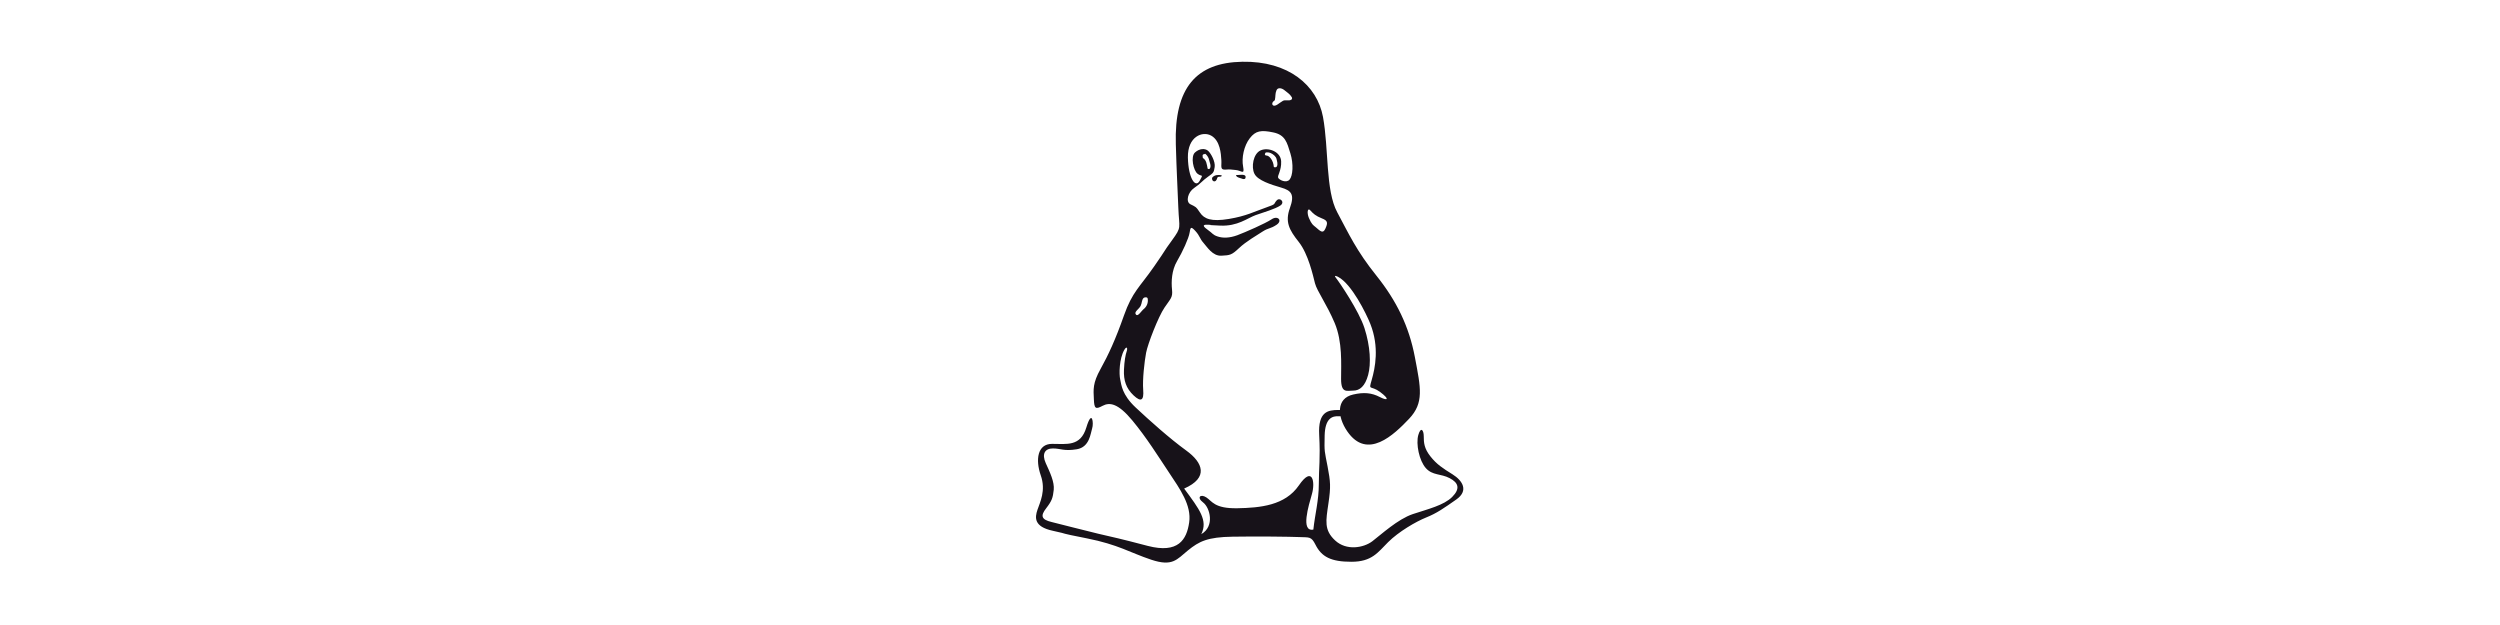
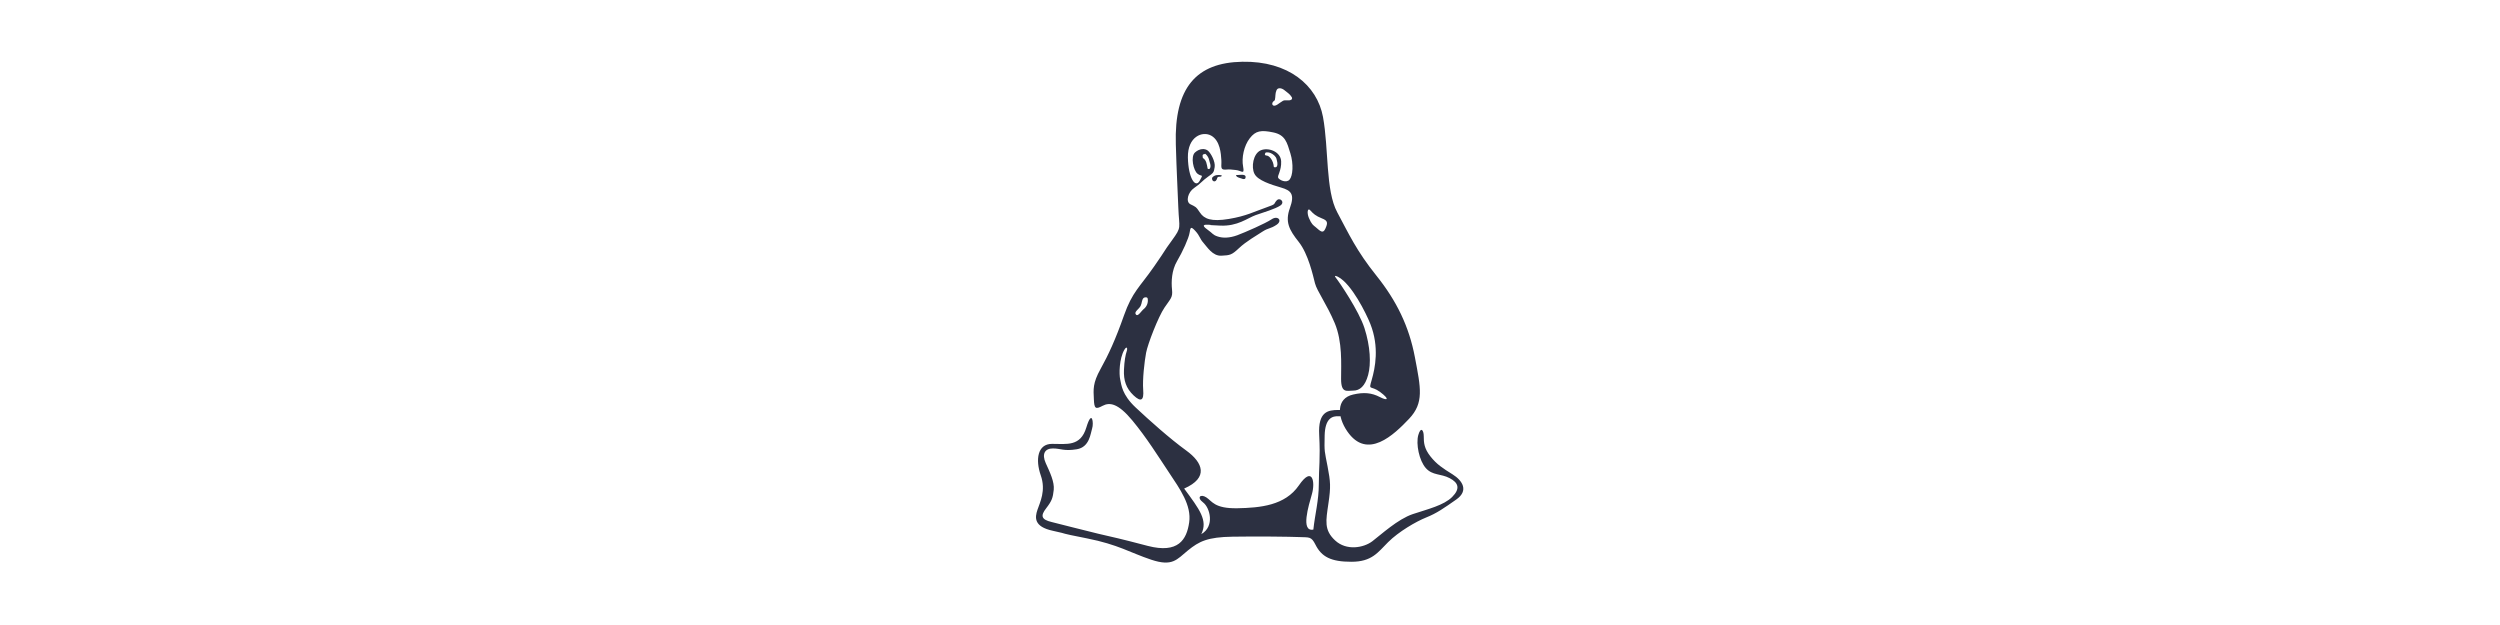
<svg xmlns="http://www.w3.org/2000/svg" width="200px" height="50px" viewBox="0 0 200 50" version="1.1">
  <defs />
  <g id="git.com" stroke="none" stroke-width="1" fill="none" fill-rule="evenodd">
-     <g id="linux" fill-rule="nonzero" fill="#171219">
+     <g id="linux" fill-rule="nonzero" fill="#2C3041">
      <path d="M94.066,11.557 C93.929,7.012 95.701,5.006 99.383,4.94 C103.061,4.869 105.366,6.809 105.839,9.353 C106.306,11.893 106.037,15.24 106.976,16.977 C107.911,18.719 108.51,20.055 110.12,22.061 C111.725,24.067 112.726,26.109 113.193,28.587 C113.665,31.061 113.93,32.229 112.726,33.504 C111.522,34.773 109.384,36.846 107.779,34.504 C106.972,33.331 106.885,31.873 108.246,31.564 C109.115,31.36 109.74,31.427 110.385,31.762 C111.035,32.097 111.187,31.939 110.41,31.36 C109.628,30.781 109.47,31.315 109.74,30.38 C110.009,29.445 110.359,27.764 109.628,25.916 C109.288,25.062 108.135,22.726 107.053,22.152 C106.956,22.096 106.672,21.98 106.865,22.218 C107.154,22.579 108.714,24.874 109.155,26.241 C109.628,27.709 109.694,29.11 109.45,29.999 C109.207,30.893 108.78,31.248 108.267,31.248 C107.754,31.248 107.287,31.492 107.287,30.314 C107.287,29.131 107.409,27.348 106.774,25.839 C106.139,24.336 105.367,23.3 105.199,22.665 C105.037,22.03 104.666,20.323 103.899,19.353 C103.127,18.383 102.792,17.748 103.193,16.641 C103.594,15.539 103.294,15.24 102.492,15.006 C101.69,14.772 100.618,14.437 100.354,13.899 C100.085,13.366 100.252,12.294 100.852,12.03 C101.456,11.761 102.456,12.126 102.492,12.898 C102.528,13.665 102.157,14.067 102.259,14.234 C102.36,14.402 102.893,14.671 103.163,14.371 C103.427,14.067 103.498,13.132 103.229,12.263 C102.959,11.395 102.827,10.791 101.857,10.592 C100.887,10.389 100.45,10.455 99.983,11.06 C99.516,11.659 99.313,12.629 99.45,13.335 C99.582,14.036 99.313,13.635 98.846,13.599 C98.378,13.568 98.51,13.533 98.043,13.568 C97.576,13.599 97.743,13.299 97.708,12.796 C97.677,12.294 97.611,11.258 96.905,10.856 C96.204,10.455 95.001,10.923 95.031,12.599 C95.067,14.27 95.635,15.072 95.971,14.468 C96.306,13.868 96.138,14.168 95.803,13.899 C95.468,13.635 95.234,12.527 95.6,12.197 C95.971,11.862 96.402,11.862 96.641,12.06 C96.875,12.263 97.241,12.934 97.174,13.366 C97.108,13.802 97.073,13.833 96.641,14.137 C96.204,14.437 96.037,14.706 95.534,15.036 C95.031,15.372 94.833,16.144 95.235,16.342 C95.636,16.545 95.671,16.509 96.001,17.012 C96.337,17.515 96.905,17.749 98.312,17.515 C99.714,17.282 100.293,16.946 101.355,16.575 C102.127,16.311 101.857,16.342 102.127,16.042 C102.391,15.743 102.828,16.174 102.426,16.443 C102.025,16.713 101.121,16.977 100.451,17.21 C99.785,17.449 99.013,18.115 97.611,18.048 C96.205,17.982 97.175,18.013 96.738,17.982 C96.306,17.947 96.103,18.013 96.57,18.348 C97.043,18.683 97.007,18.785 97.408,18.917 C97.81,19.054 98.343,19.054 98.983,18.82 C99.618,18.582 101.223,17.881 101.726,17.546 C102.223,17.21 102.624,17.647 102.127,17.982 C101.624,18.317 101.487,18.216 101.02,18.516 C100.552,18.82 99.684,19.318 99.115,19.856 C98.546,20.39 98.414,20.425 97.708,20.456 C97.007,20.491 96.571,19.755 96.271,19.42 C95.971,19.084 96.001,18.887 95.636,18.485 C95.27,18.084 95.235,18.18 95.168,18.617 C95.102,19.054 94.6,20.156 94.163,20.892 C93.731,21.629 93.695,22.533 93.762,23.168 C93.828,23.803 93.66,23.869 93.162,24.605 C92.66,25.342 91.821,27.515 91.689,28.216 C91.557,28.917 91.39,30.36 91.456,31.193 C91.522,32.031 91.288,32.198 90.684,31.629 C90.084,31.061 89.881,30.426 89.917,29.588 C89.947,28.872 90.044,28.369 90.135,28.105 C90.227,27.841 90.14,27.658 89.947,27.983 C89.536,28.694 89.516,29.923 89.617,30.36 C89.714,30.792 89.749,31.564 90.852,32.599 C91.959,33.636 93.564,35.073 94.9,36.043 C96.24,37.013 96.708,38.217 94.732,39.085 C95.971,40.762 96.642,41.63 96.103,42.732 C97.21,42.097 96.784,40.599 96.251,40.198 C95.712,39.796 96.037,39.487 96.505,39.792 C96.972,40.091 97.14,40.69 98.983,40.66 C100.822,40.625 102.803,40.442 103.91,38.832 C105.012,37.227 105.226,38.578 104.956,39.517 C104.692,40.452 104.032,42.565 105.068,42.367 C105.2,41.127 105.505,40.056 105.505,38.72 C105.505,37.379 105.637,36.734 105.535,34.794 C105.433,32.925 106.241,32.798 107.074,32.798 C107.912,32.798 107.643,33.336 107.11,33.3 C106.572,33.265 106.007,33.468 105.972,34.839 C105.937,36.211 105.972,36.079 106.205,37.313 C106.439,38.552 106.475,38.918 106.272,40.289 C106.074,41.661 105.906,42.397 106.81,43.235 C107.709,44.073 109.08,43.835 109.786,43.301 C110.487,42.768 111.823,41.529 113.027,41.127 C114.235,40.726 115.505,40.426 116.175,39.756 C116.841,39.086 116.673,38.618 115.972,38.252 C115.271,37.882 114.601,38.049 114.068,37.45 C113.529,36.846 113.265,35.51 113.463,34.804 C113.666,34.103 113.9,34.403 113.9,34.905 C113.9,35.408 113.931,35.876 114.433,36.51 C114.936,37.145 115.403,37.45 116.206,37.948 C117.008,38.451 117.511,39.253 116.505,39.959 C115.505,40.66 114.936,41.061 114.098,41.396 C113.265,41.732 111.894,42.534 111.055,43.367 C110.217,44.205 109.75,44.942 108.11,44.942 C106.474,44.942 105.723,44.545 105.235,43.57 C104.9,42.9 104.732,43.001 103.965,42.966 C103.193,42.935 100.618,42.9 98.612,42.935 C96.606,42.966 95.936,43.301 95.031,44.037 C94.132,44.774 93.797,45.343 92.091,44.774 C90.384,44.205 89.48,43.57 86.941,43.067 C84.396,42.565 85.767,42.798 84.228,42.463 C82.69,42.133 82.791,41.396 82.994,40.792 C83.192,40.193 83.695,39.253 83.258,38.019 C82.827,36.779 82.994,35.51 84.162,35.51 C85.335,35.51 86.438,35.744 86.905,34.204 C87.372,32.666 87.509,33.869 87.372,34.271 C87.24,34.672 87.174,35.774 86.138,35.942 C85.102,36.109 84.868,35.876 84.228,35.876 C83.593,35.876 83.329,36.312 83.659,37.049 C83.994,37.785 84.365,38.552 84.299,39.187 C84.228,39.822 84.162,40.056 83.695,40.66 C83.228,41.259 83.294,41.564 84.132,41.762 C84.965,41.965 86.473,42.366 87.875,42.702 C89.282,43.032 89.383,43.032 91.821,43.672 C94.264,44.306 94.935,43.169 95.133,41.798 C95.336,40.426 94.396,39.121 93.528,37.815 C92.659,36.51 91.724,35.007 90.587,33.636 C89.449,32.265 88.778,32.163 88.21,32.463 C87.641,32.767 87.539,32.701 87.509,31.929 C87.473,31.163 87.407,30.66 88.042,29.522 C88.677,28.384 89.246,27.145 89.916,25.24 C90.586,23.336 91.186,22.965 92.323,21.325 C93.461,19.689 92.958,20.324 93.761,19.222 C94.563,18.115 94.33,18.318 94.264,16.576 C94.198,14.839 94.132,13.833 94.066,11.557 L94.066,11.557 Z M90.871,25.159 C91.044,25.367 91.288,24.875 91.542,24.687 C91.764,24.486 91.868,24.185 91.816,23.889 C91.79,23.732 91.536,23.783 91.486,23.838 C91.328,23.996 91.364,24.25 91.252,24.468 C91.125,24.732 90.698,24.946 90.871,25.159 L90.871,25.159 Z M105.25,18.17 C105.61,18.475 105.834,18.739 106.032,18.287 C106.235,17.835 106.235,17.652 105.748,17.469 C105.265,17.281 105.047,17.083 104.828,16.834 C104.61,16.58 104.534,17.012 104.711,17.434 C104.93,17.952 105.057,18.013 105.25,18.17 L105.25,18.17 Z M97.712,14.021 C97.464,13.97 97.164,13.99 96.996,14.188 C96.93,14.254 96.961,14.442 97.077,14.493 C97.23,14.559 97.331,14.407 97.362,14.29 C97.377,14.239 97.397,14.173 97.448,14.158 C97.514,14.122 97.611,14.153 97.682,14.122 C97.763,14.092 97.733,14.021 97.712,14.021 L97.712,14.021 Z M98.896,14.067 C98.998,14.219 99.18,14.219 99.333,14.285 C99.414,14.321 99.582,14.371 99.632,14.254 C99.749,13.884 99.246,14 99.013,14 C98.962,14 98.845,13.985 98.896,14.067 Z M101.334,12.446 C101.563,12.456 101.872,12.863 101.903,13.335 C101.908,13.406 102.101,13.401 102.141,13.33 C102.248,13.142 102.172,12.934 102.121,12.711 C102.08,12.528 101.862,12.34 101.679,12.258 C101.557,12.197 101.43,12.177 101.268,12.197 C101.227,12.218 101.085,12.431 101.334,12.446 L101.334,12.446 Z M96.351,12.33 C96.143,12.345 96.219,12.507 96.229,12.639 C96.519,12.802 96.544,13.167 96.605,13.457 C96.61,13.569 96.778,13.518 96.793,13.482 C96.92,13.249 96.762,12.985 96.707,12.711 C96.656,12.568 96.56,12.406 96.427,12.309 C96.407,12.289 96.371,12.33 96.351,12.33 Z M102.741,7.205 C102.532,7.037 102.207,6.971 102.111,7.245 C102.009,7.479 102.05,7.718 101.994,7.972 C101.994,8.053 101.892,8.073 101.837,8.149 C101.755,8.246 101.776,8.368 101.816,8.403 C102.009,8.601 102.365,8.21 102.624,8.073 C102.817,7.951 103.096,8.109 103.31,7.972 C103.37,7.931 103.391,7.835 103.33,7.758 C103.193,7.52 102.954,7.383 102.741,7.205 Z" id="Shape" />
    </g>
  </g>
</svg>
